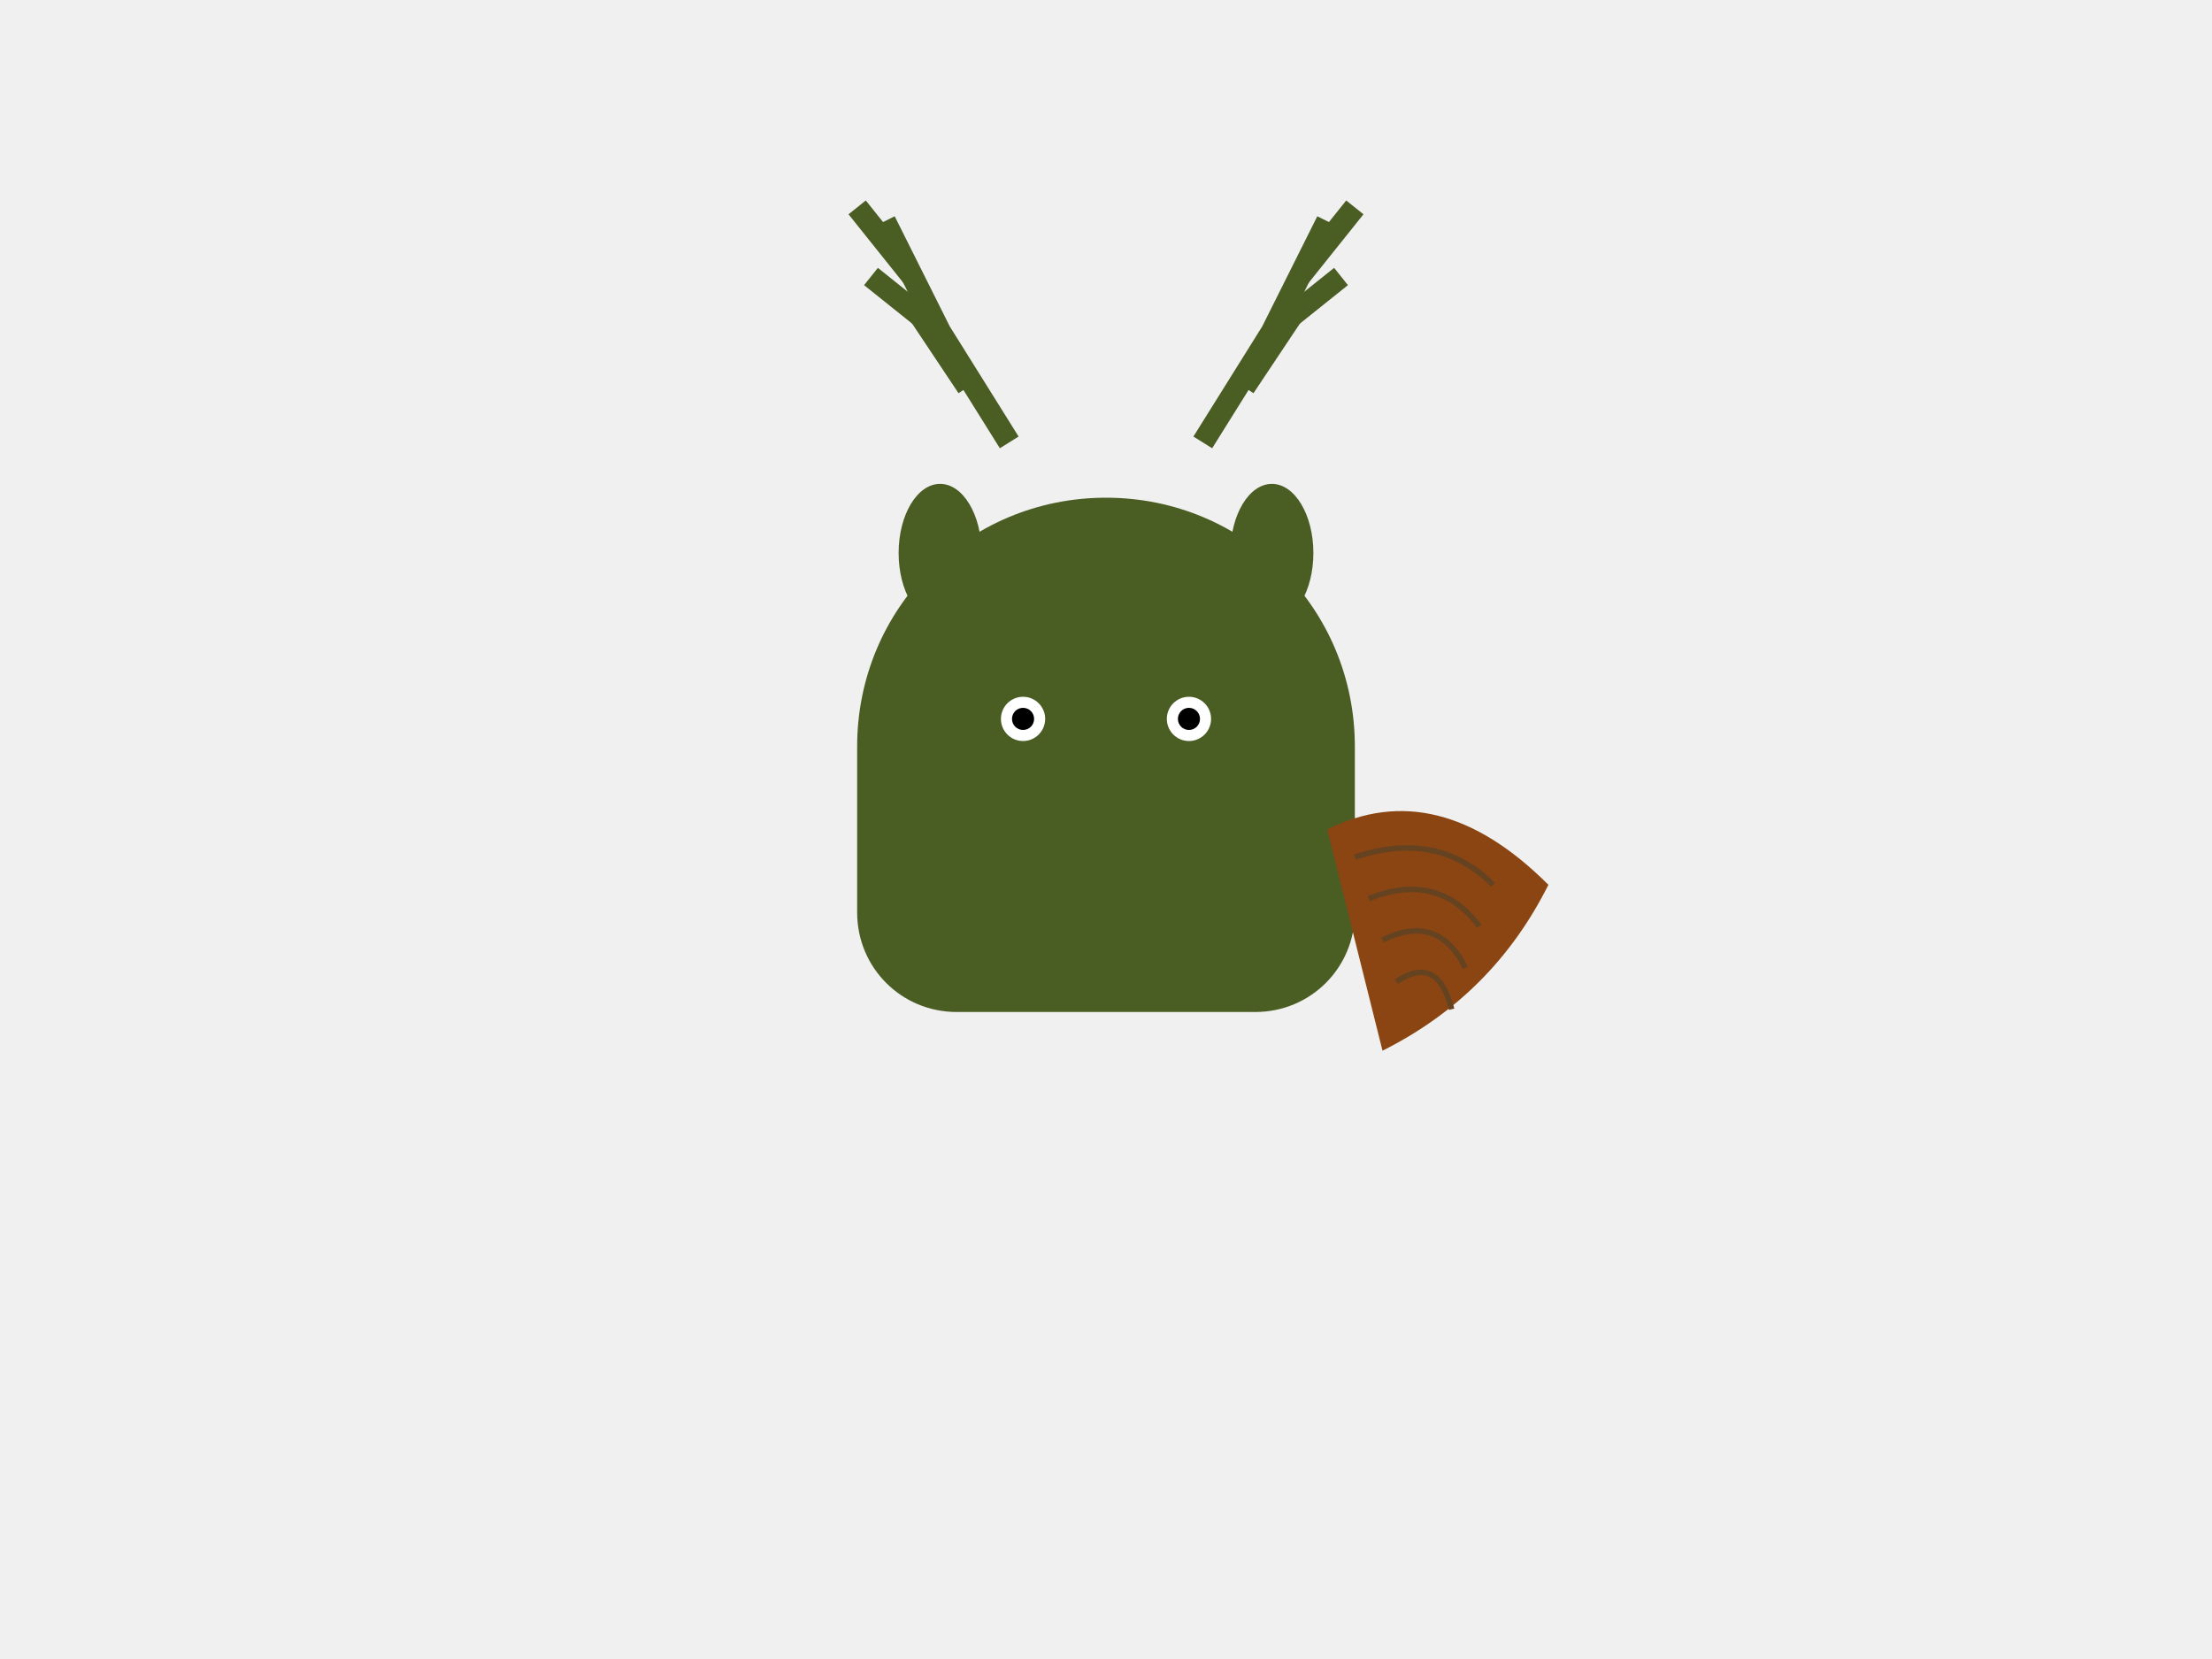
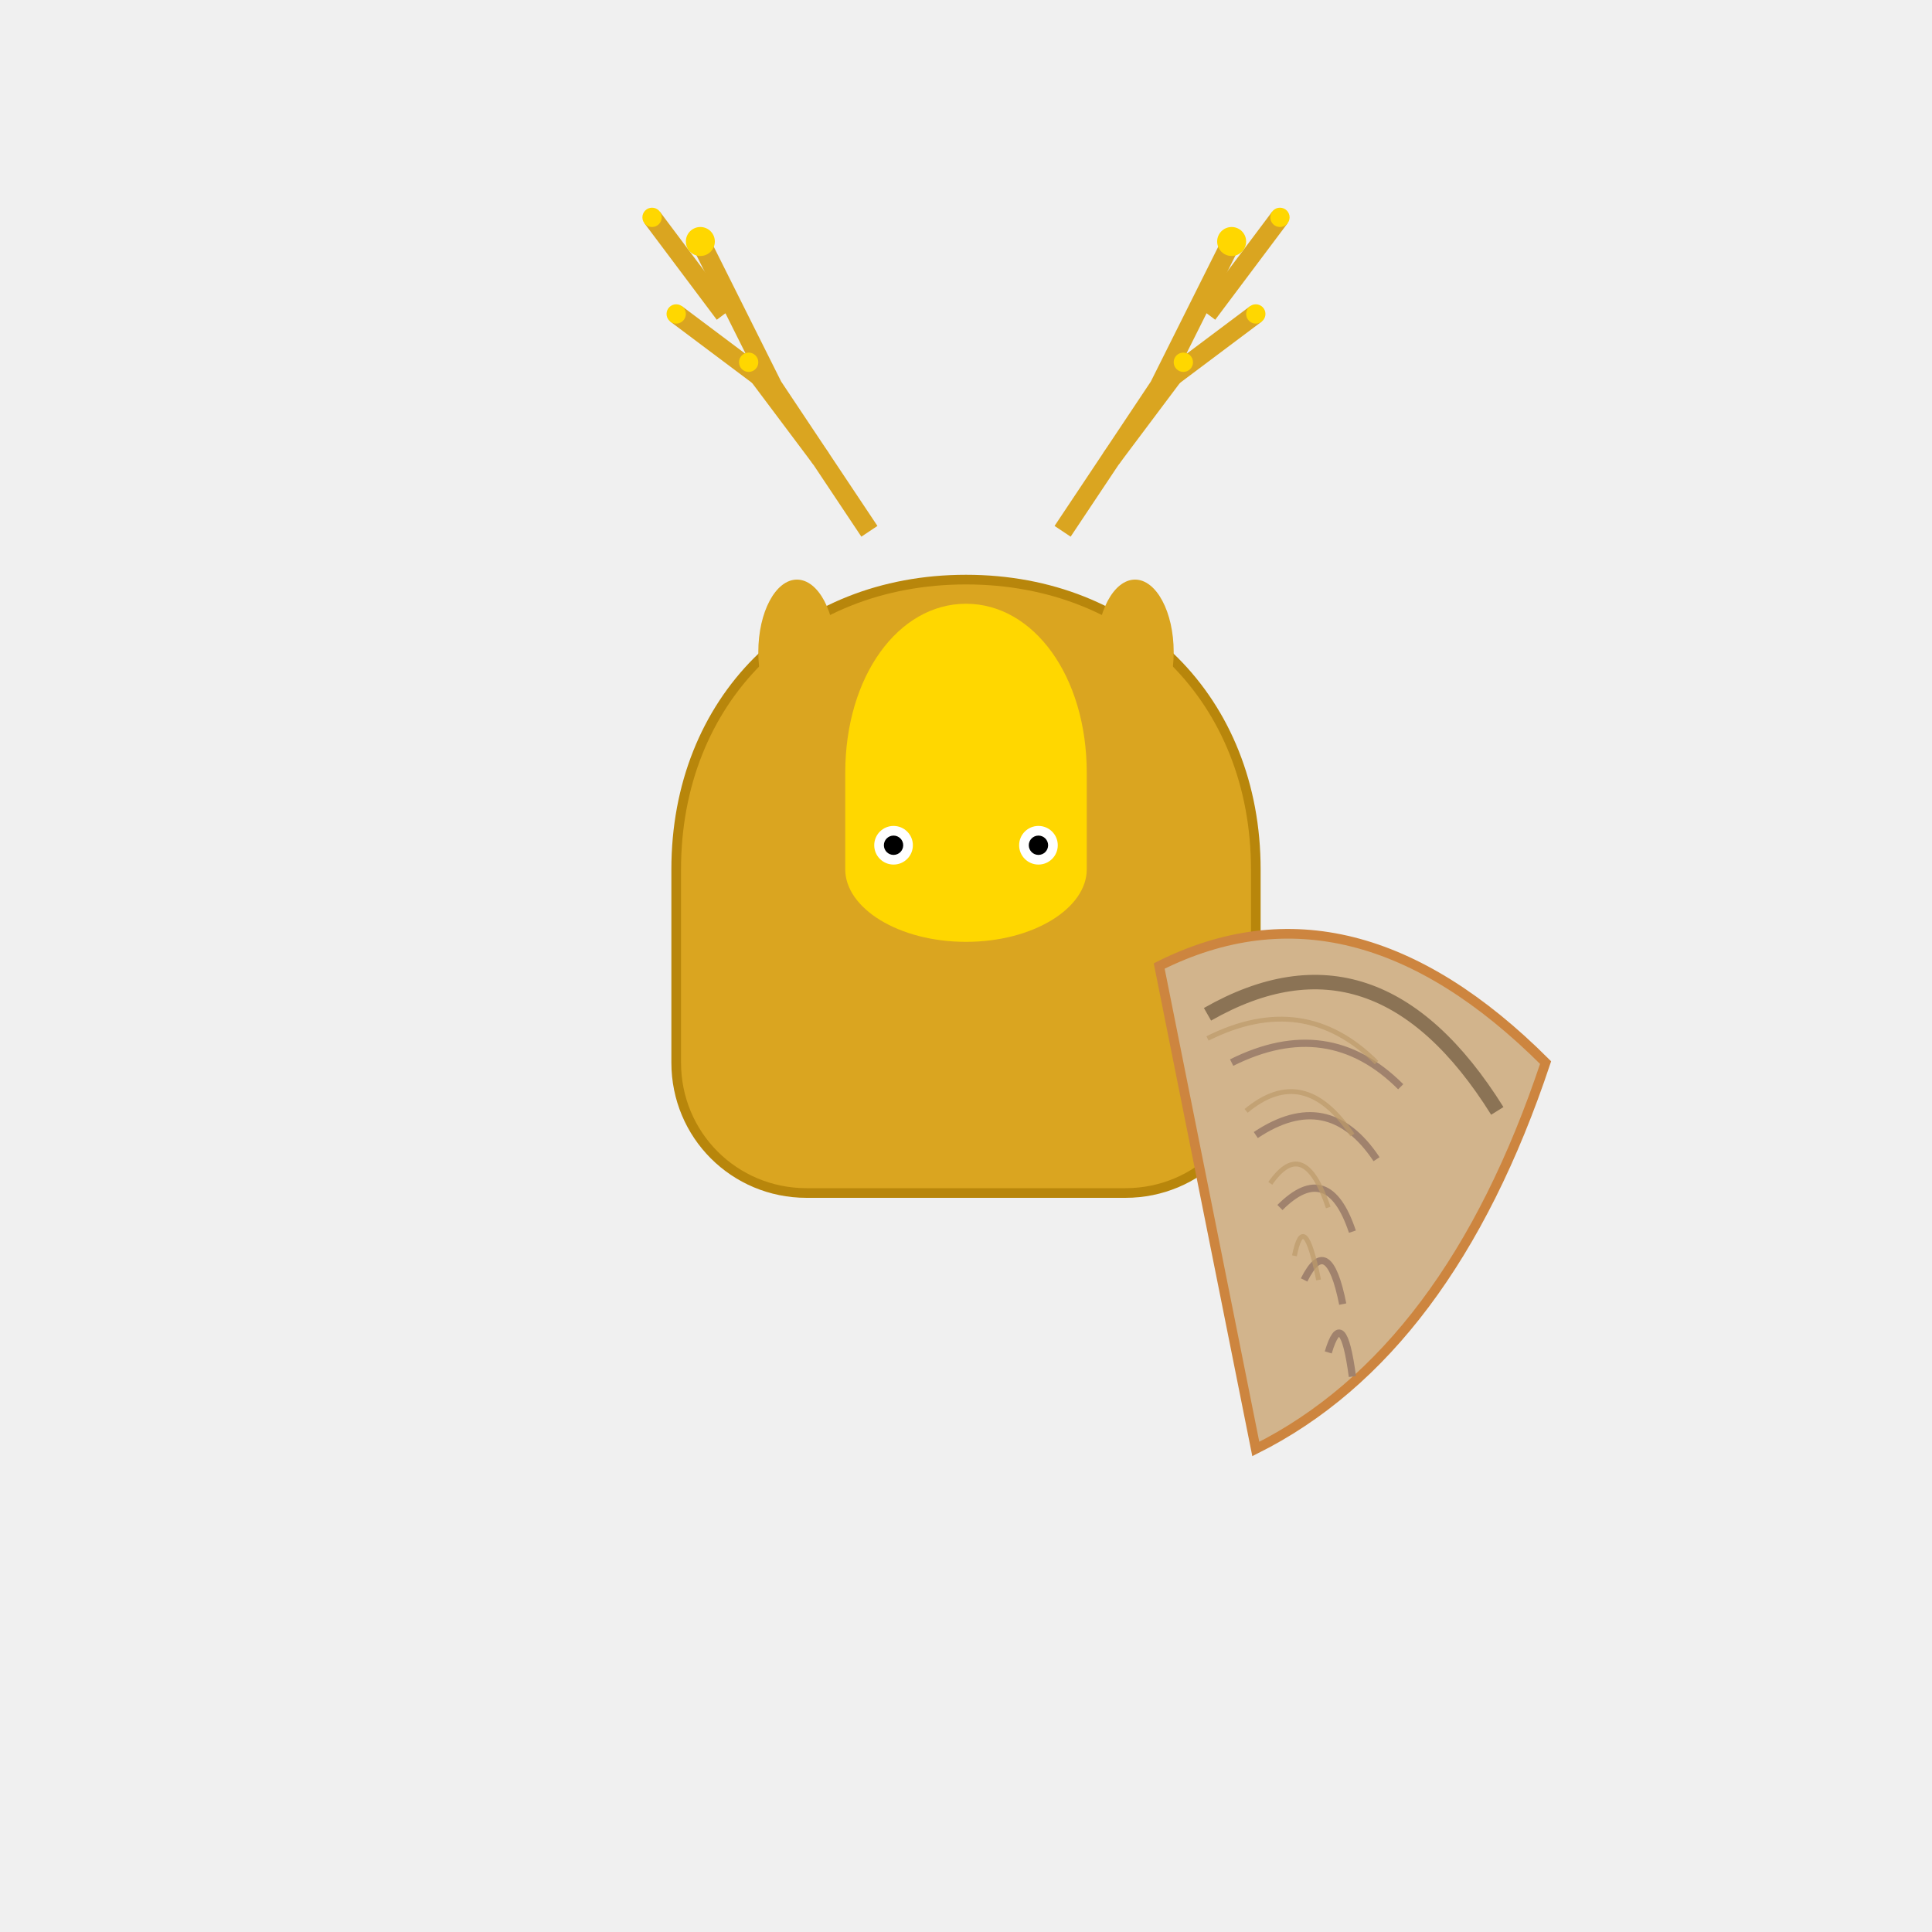
- <svg xmlns="http://www.w3.org/2000/svg" viewBox="0 0 800 600">
-   <g fill="#4a5d23">
-     <path d="M400 180c-50 0-90 40-90 90v60c0 20 16 36 36 36h108c20 0 36-16 36-36v-60c0-50-40-90-90-90z" />
-     <ellipse cx="400" cy="320" rx="25" ry="15" fill="#4a5d23" />
-     <circle cx="370" cy="260" r="8" fill="white" />
-     <circle cx="430" cy="260" r="8" fill="white" />
-     <circle cx="370" cy="260" r="4" fill="black" />
-     <circle cx="430" cy="260" r="4" fill="black" />
-     <ellipse cx="340" cy="200" rx="15" ry="25" fill="#4a5d23" />
-     <ellipse cx="460" cy="200" rx="15" ry="25" fill="#4a5d23" />
-     <g stroke="#4a5d23" stroke-width="8" fill="none">
-       <path d="M365 160 L340 120 L320 80" />
-       <path d="M350 140 L330 110" />
-       <path d="M340 120 L315 100" />
-       <path d="M330 100 L310 75" />
-       <path d="M435 160 L460 120 L480 80" />
-       <path d="M450 140 L470 110" />
-       <path d="M460 120 L485 100" />
-       <path d="M470 100 L490 75" />
+ <svg xmlns="http://www.w3.org/2000/svg" viewBox="0 0 400 400">
+   <g>
+     <path d="M200 120c-35 0-60 25-60 60v40c0 15 12 27 27 27h66c15 0 27-12 27-27v-40c0-35-25-60-60-60z" fill="#DAA520" stroke="#B8860B" stroke-width="2" />
+     <path d="M175 160c0-20 11-35 25-35s25 15 25 35v20c0 8-11 15-25 15s-25-7-25-15v-20z" fill="#FFD700" />
+     <ellipse cx="200" cy="210" rx="12" ry="8" fill="#DAA520" />
+     <circle cx="185" cy="175" r="4" fill="white" />
+     <circle cx="215" cy="175" r="4" fill="white" />
+     <circle cx="185" cy="175" r="2" fill="black" />
+     <circle cx="215" cy="175" r="2" fill="black" />
+     <ellipse cx="165" cy="135" rx="8" ry="15" fill="#DAA520" />
+     <ellipse cx="235" cy="135" rx="8" ry="15" fill="#DAA520" />
+     <g stroke="#DAA520" stroke-width="4" fill="none">
+       <path d="M180 110 L160 80 L145 50" />
+       <path d="M170 95 L155 75" />
+       <path d="M160 80 L140 65" />
+       <path d="M150 65 L135 45" />
+       <path d="M220 110 L240 80 L255 50" />
+       <path d="M230 95 L245 75" />
+       <path d="M240 80 L260 65" />
+       <path d="M250 65 L265 45" />
+     </g>
+     <g fill="#FFD700">
+       <circle cx="145" cy="50" r="3" />
+       <circle cx="155" cy="75" r="2" />
+       <circle cx="140" cy="65" r="2" />
+       <circle cx="135" cy="45" r="2" />
+       <circle cx="255" cy="50" r="3" />
+       <circle cx="245" cy="75" r="2" />
+       <circle cx="260" cy="65" r="2" />
+       <circle cx="265" cy="45" r="2" />
    </g>
  </g>
-   <g fill="#8B4513">
-     <path d="M480 300 Q520 280 560 320 Q540 360 500 380 Q490 340 480 300z" />
-     <g stroke="#654321" stroke-width="2" fill="none">
-       <path d="M490 310 Q520 300 540 320" />
-       <path d="M495 325 Q520 315 535 335" />
-       <path d="M500 340 Q520 330 530 350" />
-       <path d="M505 355 Q520 345 525 365" />
+   <g>
+     <path d="M240 200 Q280 180 320 220 Q300 280 260 300 Q250 250 240 200z" fill="#D2B48C" stroke="#CD853F" stroke-width="2" />
+     <path d="M250 210 Q285 190 310 230" stroke="#8B7355" stroke-width="3" fill="none" />
+     <g stroke="#A0826D" stroke-width="1.5" fill="none">
+       <path d="M255 220 Q275 210 290 225" />
+       <path d="M260 235 Q275 225 285 240" />
+       <path d="M265 250 Q275 240 280 255" />
+       <path d="M270 265 Q275 255 278 270" />
+       <path d="M275 280 Q278 270 280 285" />
+     </g>
+     <g stroke="#BC9A6A" stroke-width="1" fill="none" opacity="0.7">
+       <path d="M250 215 Q270 205 285 220" />
+       <path d="M258 230 Q270 220 280 235" />
+       <path d="M263 245 Q270 235 275 250" />
+       <path d="M268 260 Q270 250 273 265" />
    </g>
  </g>
</svg>
